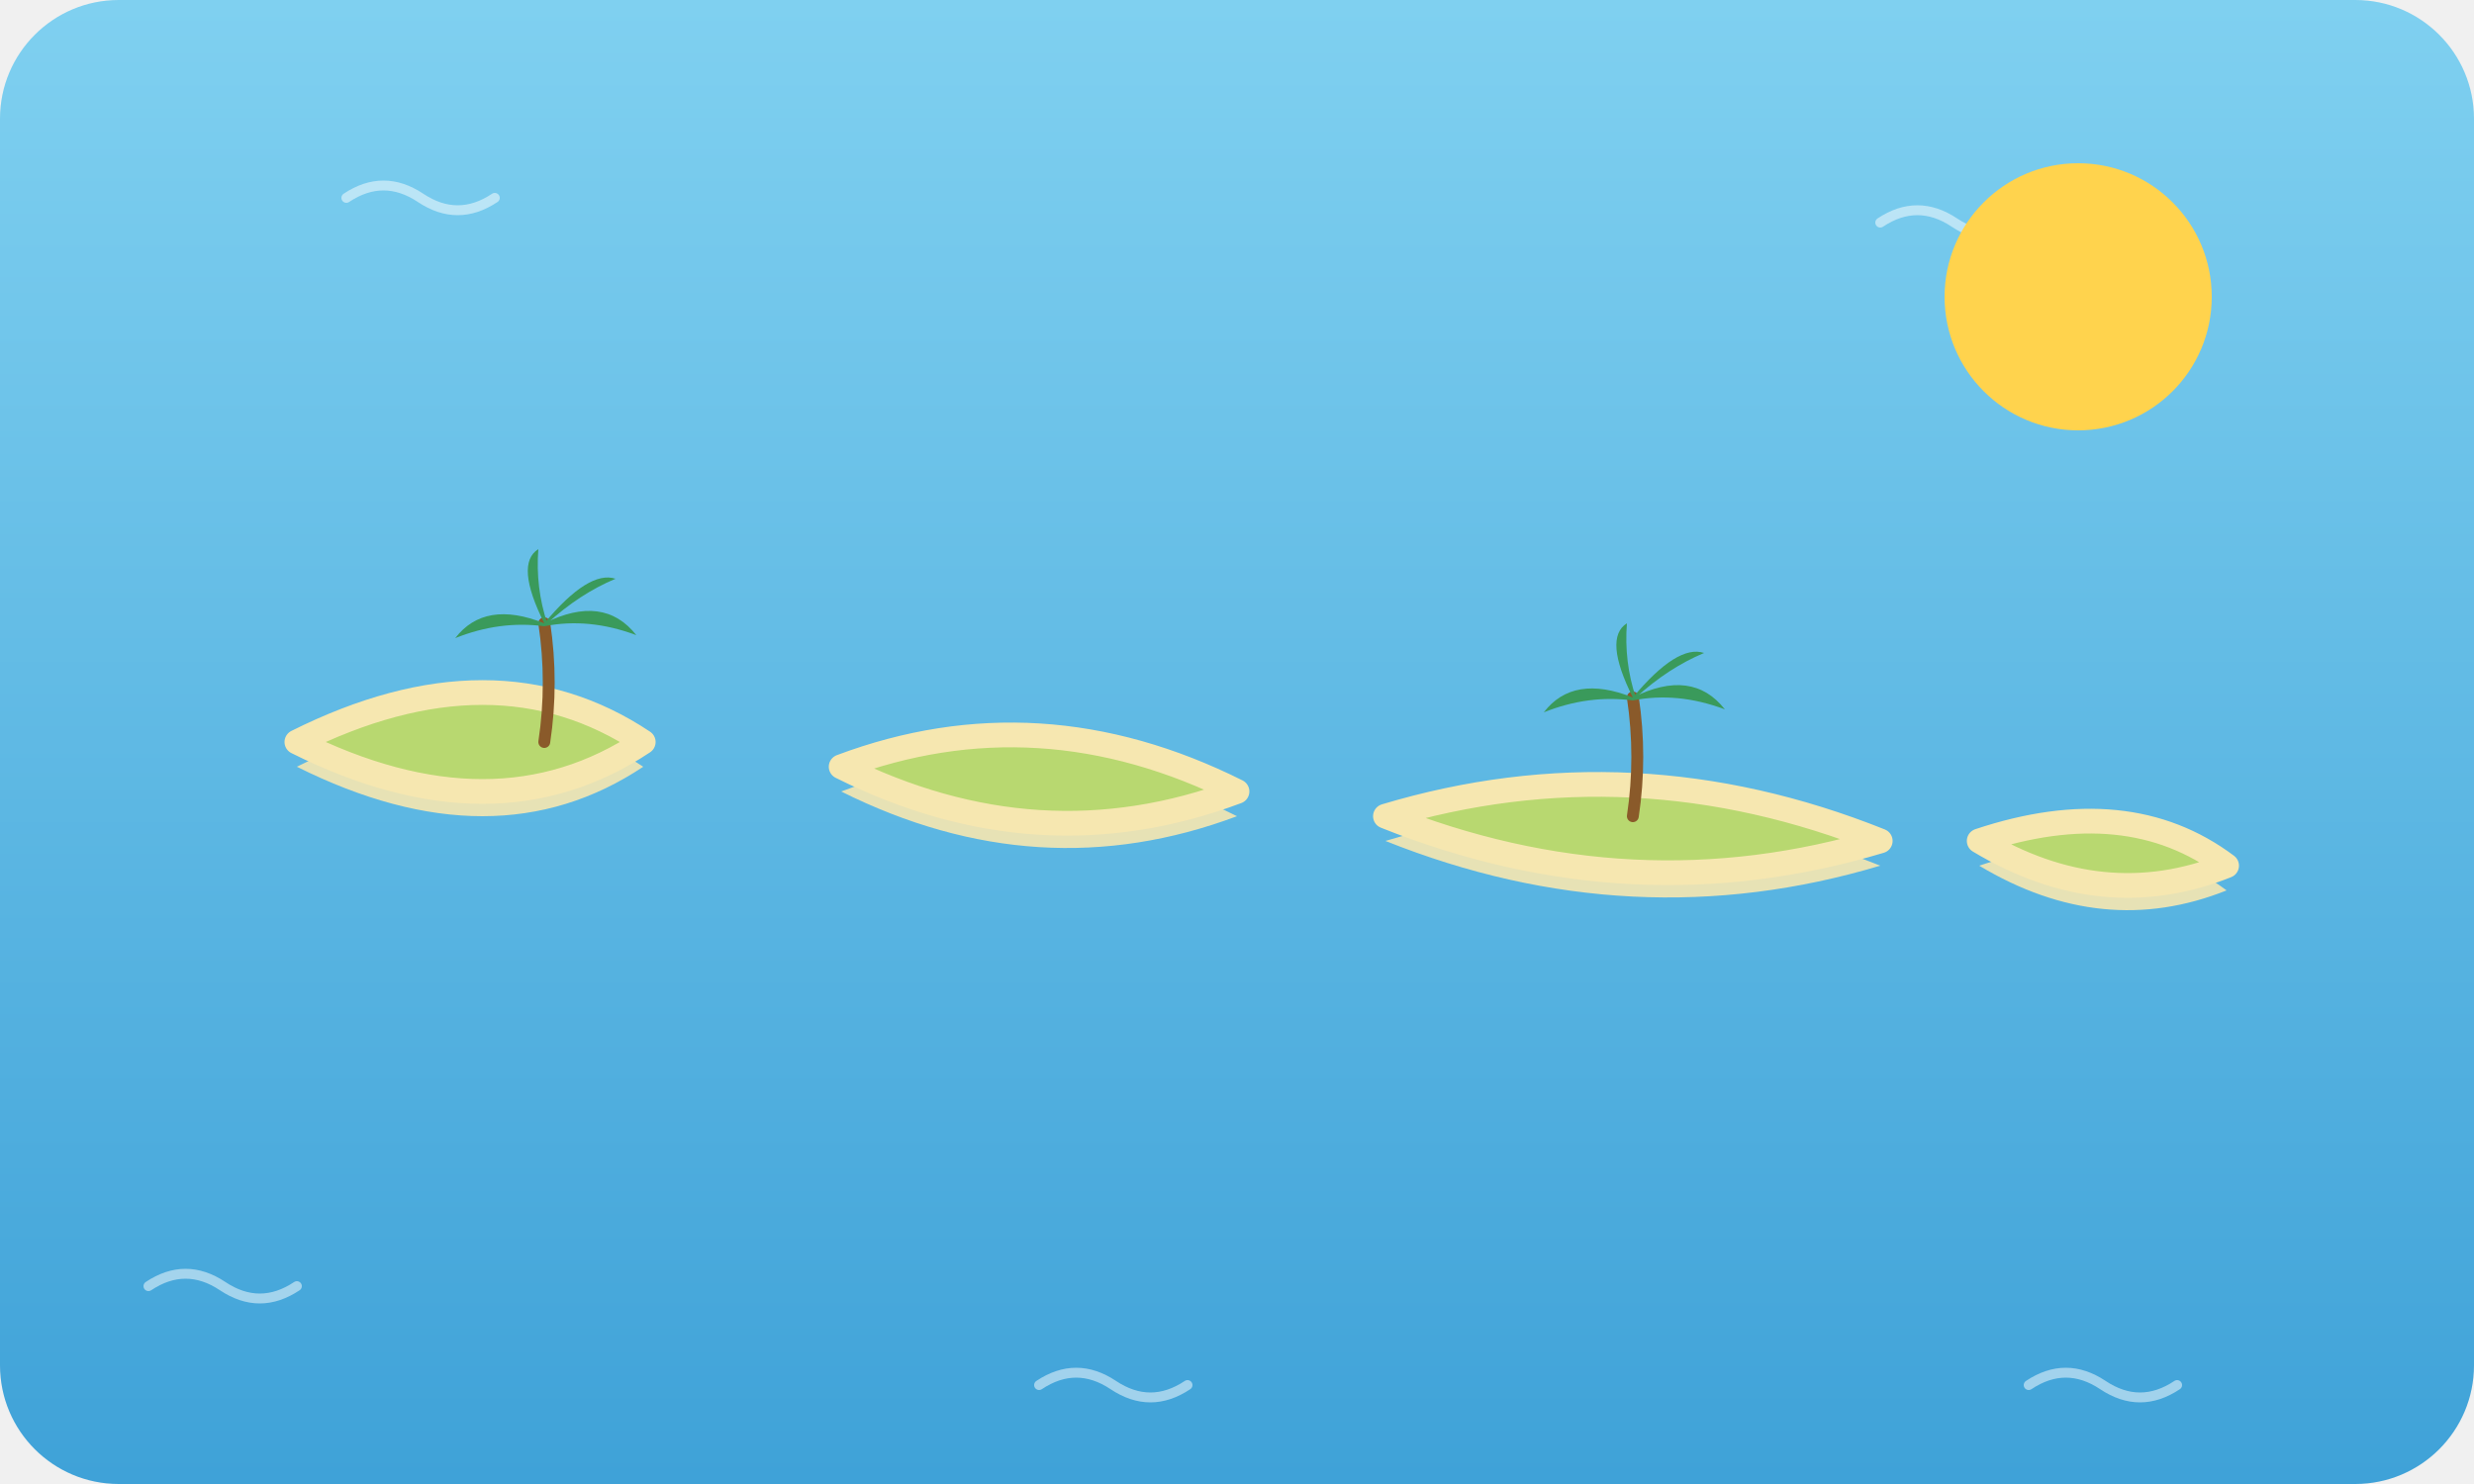
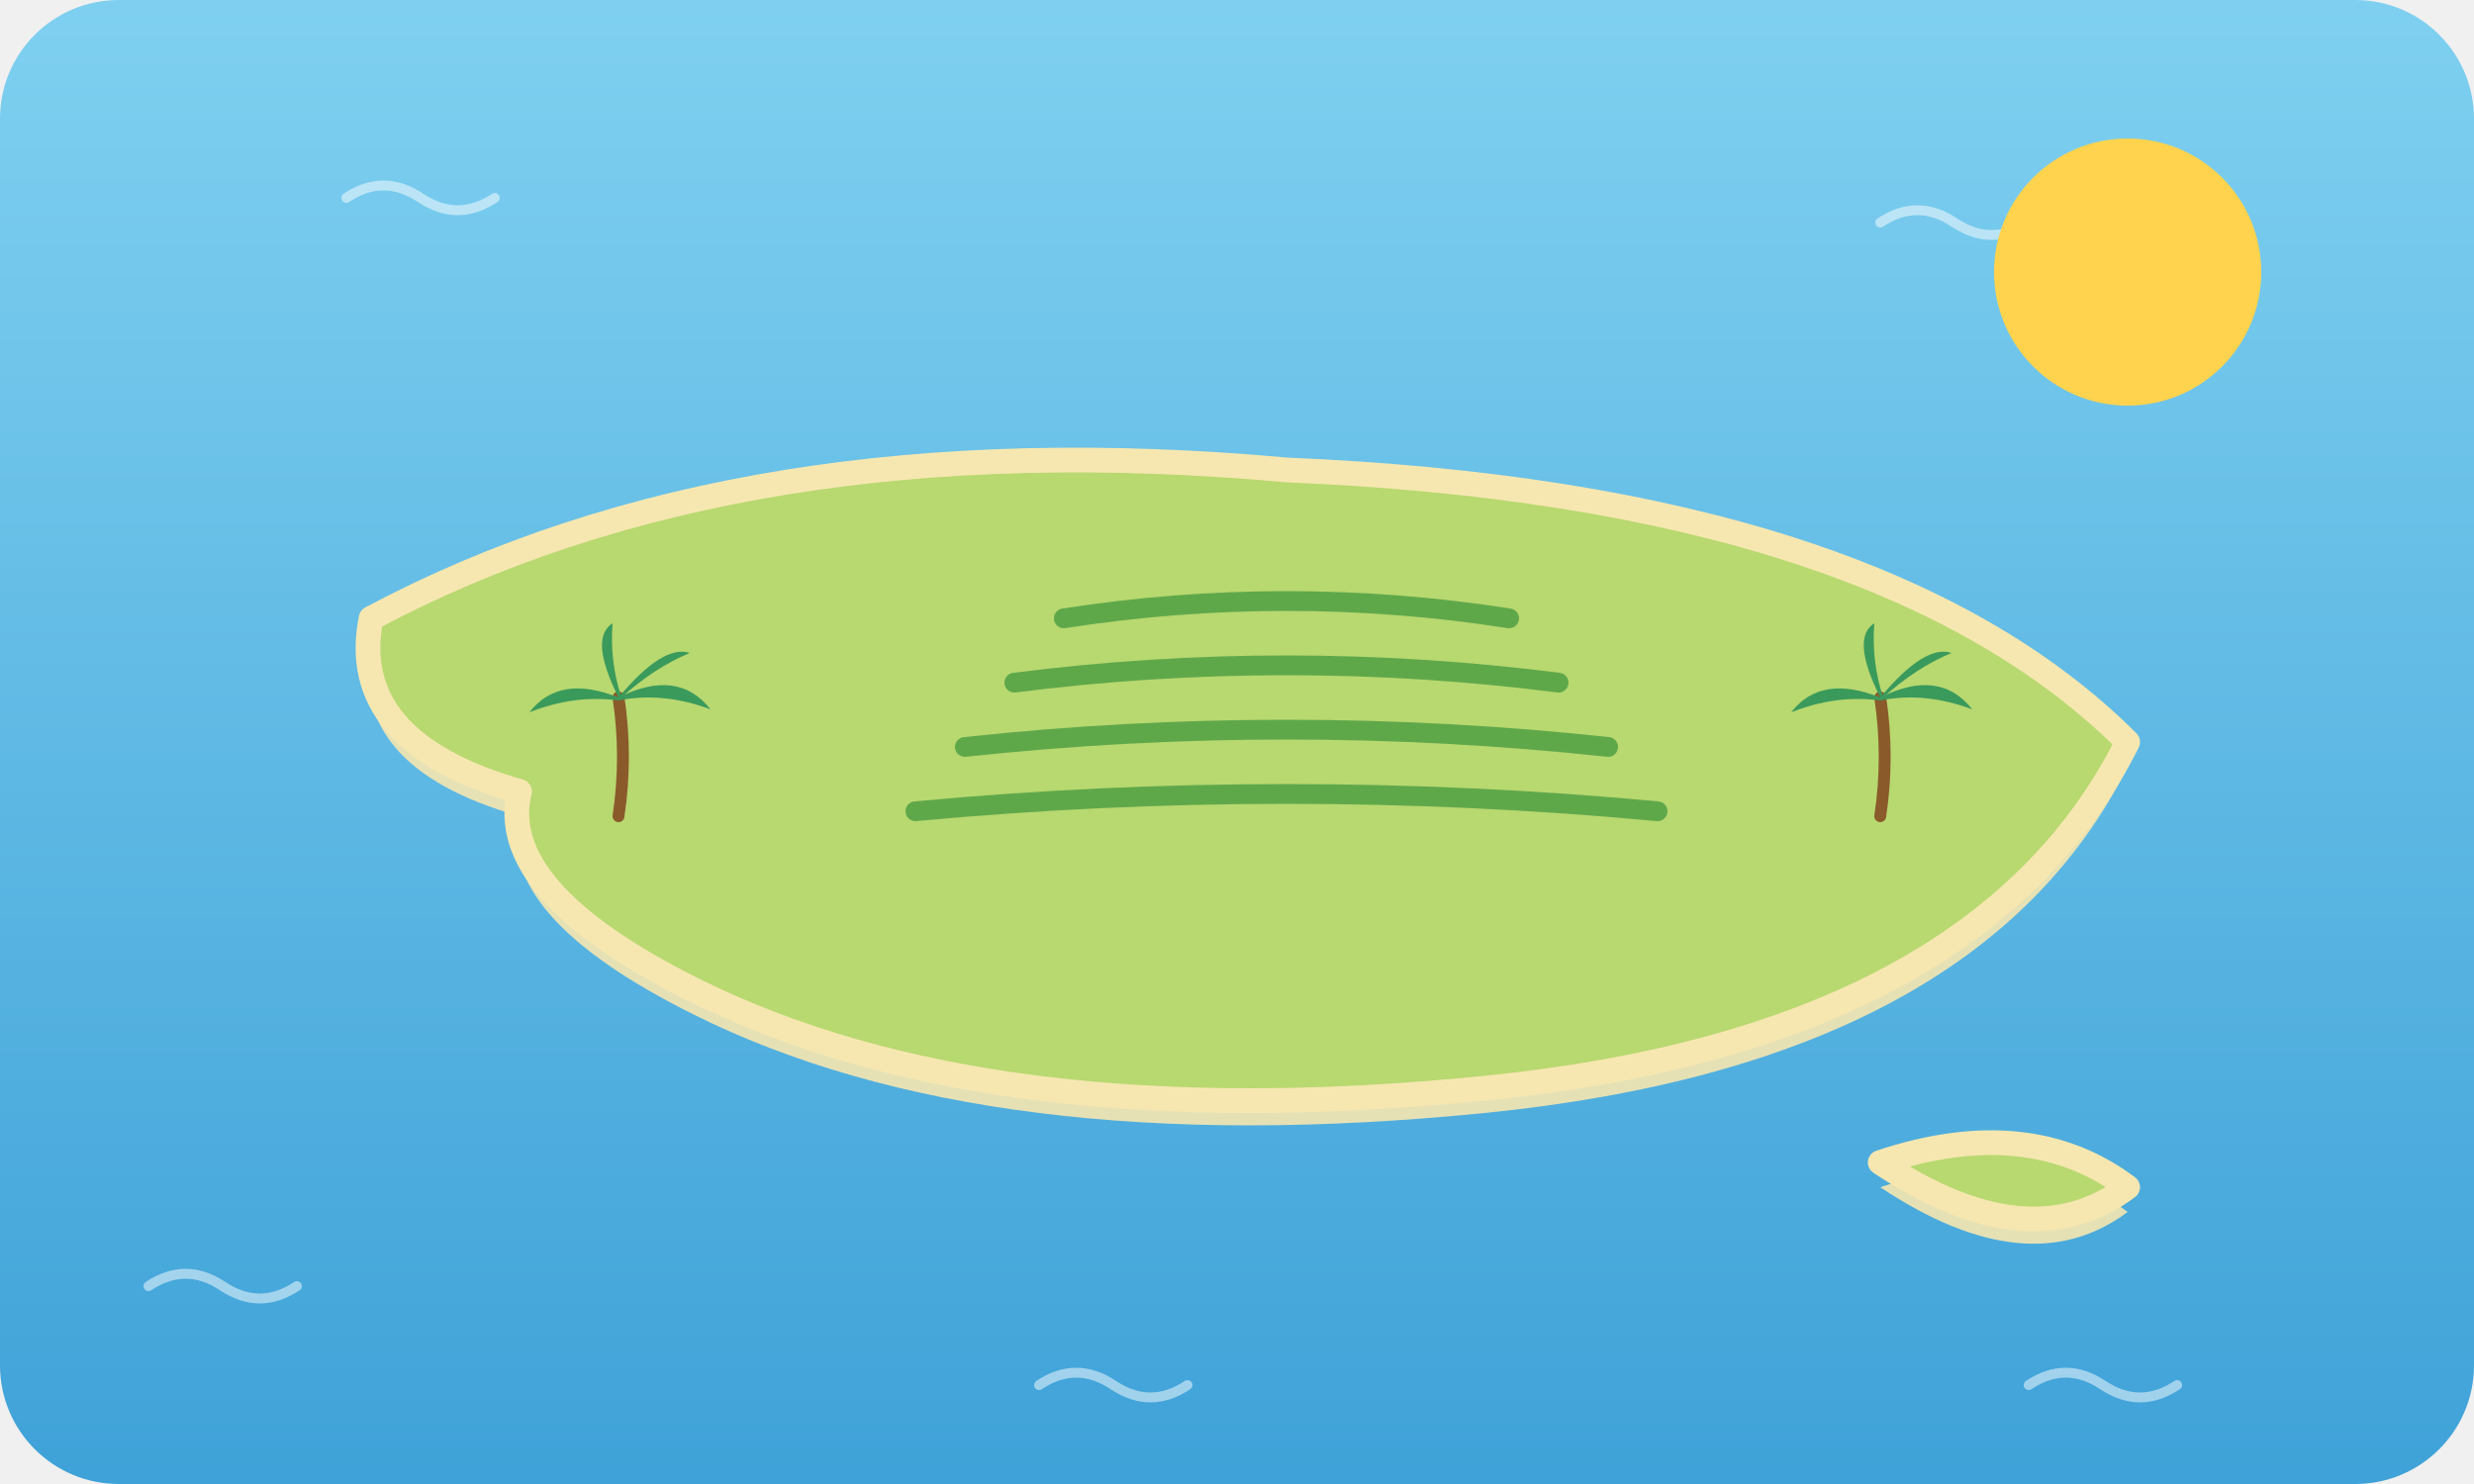
<svg xmlns="http://www.w3.org/2000/svg" viewBox="0 0 1000 600" width="1000" height="600">
  <defs>
    <linearGradient id="sea" x1="0" y1="0" x2="0" y2="1">
      <stop offset="0" stop-color="#7fd0f0" />
      <stop offset="1" stop-color="#3fa2d8" />
    </linearGradient>
  </defs>
  <rect width="1000" height="600" rx="48" fill="url(#sea)" />
  <path d="M60 520 q15 -10 30 0 t30 0" fill="none" stroke="#fff" stroke-opacity=".5" stroke-width="4" stroke-linecap="round" />
  <path d="M760 90 q15 -10 30 0 t30 0" fill="none" stroke="#fff" stroke-opacity=".5" stroke-width="4" stroke-linecap="round" />
  <path d="M140 80 q15 -10 30 0 t30 0" fill="none" stroke="#fff" stroke-opacity=".5" stroke-width="4" stroke-linecap="round" />
  <path d="M820 560 q15 -10 30 0 t30 0" fill="none" stroke="#fff" stroke-opacity=".5" stroke-width="4" stroke-linecap="round" />
  <path d="M420 560 q15 -10 30 0 t30 0" fill="none" stroke="#fff" stroke-opacity=".5" stroke-width="4" stroke-linecap="round" />
-   <path d="M120 300 Q200 260 260 300 Q200 340 120 300Z M340 310 Q420 280 500 320 Q420 350 340 310Z M560 330 Q660 300 760 340 Q660 370 560 330Z M800 340 Q860 320 900 350 Q850 370 800 340Z" fill="#f6e7b0" transform="translate(0 10)" opacity=".9" />
-   <path d="M120 300 Q200 260 260 300 Q200 340 120 300Z M340 310 Q420 280 500 320 Q420 350 340 310Z M560 330 Q660 300 760 340 Q660 370 560 330Z M800 340 Q860 320 900 350 Q850 370 800 340Z" fill="#b8d870" stroke="#f6e7b0" stroke-width="10" stroke-linejoin="round" />
-   <circle cx="840" cy="120" r="54" fill="#ffd34d" />
-   <g transform="translate(220 300) scale(0.6)">
+   <path d="M150 250 Q300 170 520 190 Q760 200 860 300 Q800 420 600 440 Q400 460 280 400 Q200 360 210 320 Q140 300 150 250Z M760 470 Q820 450 860 480 Q820 510 760 470Z" fill="#f6e7b0" transform="translate(0 10)" opacity=".9" />
+   <path d="M150 250 Q300 170 520 190 Q760 200 860 300 Q800 420 600 440 Q400 460 280 400 Q200 360 210 320 Q140 300 150 250Z M760 470 Q820 450 860 480 Q820 510 760 470Z" fill="#b8d870" stroke="#f6e7b0" stroke-width="10" stroke-linejoin="round" />
+   <circle cx="860" cy="110" r="54" fill="#ffd34d" />
+   <path d="M430 250 Q520 236 610 250" fill="none" stroke="#5fa84a" stroke-width="8" stroke-linecap="round" />
+   <path d="M410 276 Q520 262 630 276" fill="none" stroke="#5fa84a" stroke-width="8" stroke-linecap="round" />
+   <path d="M390 302 Q520 288 650 302" fill="none" stroke="#5fa84a" stroke-width="8" stroke-linecap="round" />
+   <path d="M370 328 Q520 314 670 328" fill="none" stroke="#5fa84a" stroke-width="8" stroke-linecap="round" />
+   <g transform="translate(250 330) scale(0.6)">
    <path d="M0 0 Q6 -40 0 -80" stroke="#8a5a2a" stroke-width="8" fill="none" stroke-linecap="round" />
    <g fill="#3a9a5b">
      <path d="M0 -80 Q-40 -96 -60 -70 Q-30 -82 0 -78Z" />
      <path d="M0 -80 Q40 -100 62 -72 Q30 -84 0 -78Z" />
      <path d="M0 -80 Q-20 -120 -4 -130 Q-6 -104 2 -80Z" />
      <path d="M0 -80 Q30 -116 48 -110 Q24 -100 2 -80Z" />
    </g>
  </g>
-   <g transform="translate(660 330) scale(0.6)">
+   <g transform="translate(760 330) scale(0.6)">
    <path d="M0 0 Q6 -40 0 -80" stroke="#8a5a2a" stroke-width="8" fill="none" stroke-linecap="round" />
    <g fill="#3a9a5b">
      <path d="M0 -80 Q-40 -96 -60 -70 Q-30 -82 0 -78Z" />
      <path d="M0 -80 Q40 -100 62 -72 Q30 -84 0 -78Z" />
      <path d="M0 -80 Q-20 -120 -4 -130 Q-6 -104 2 -80Z" />
      <path d="M0 -80 Q30 -116 48 -110 Q24 -100 2 -80Z" />
    </g>
  </g>
</svg>
